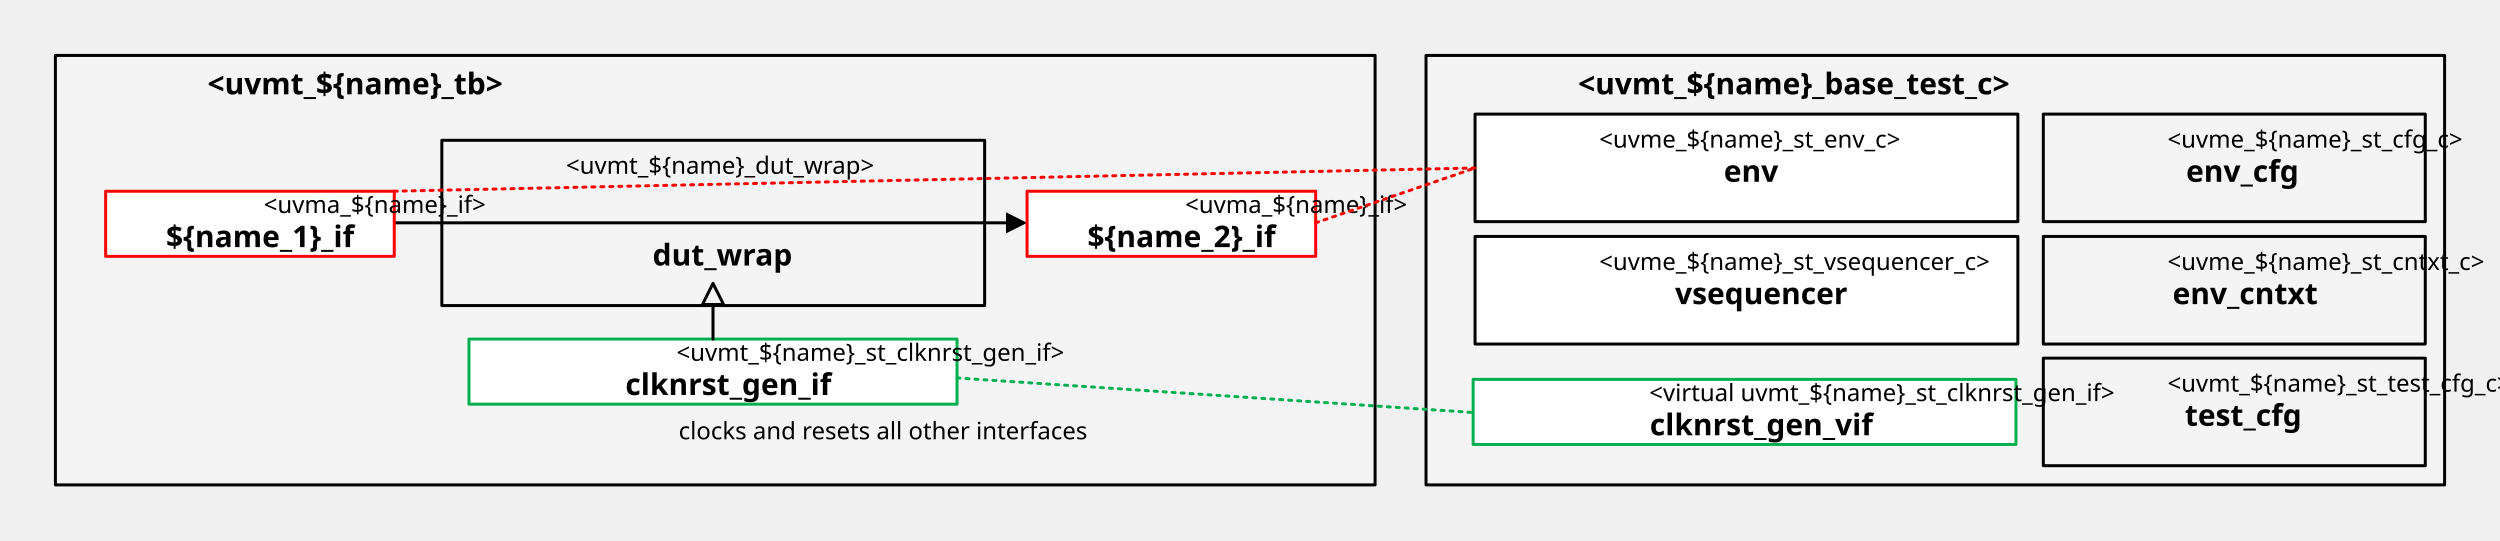
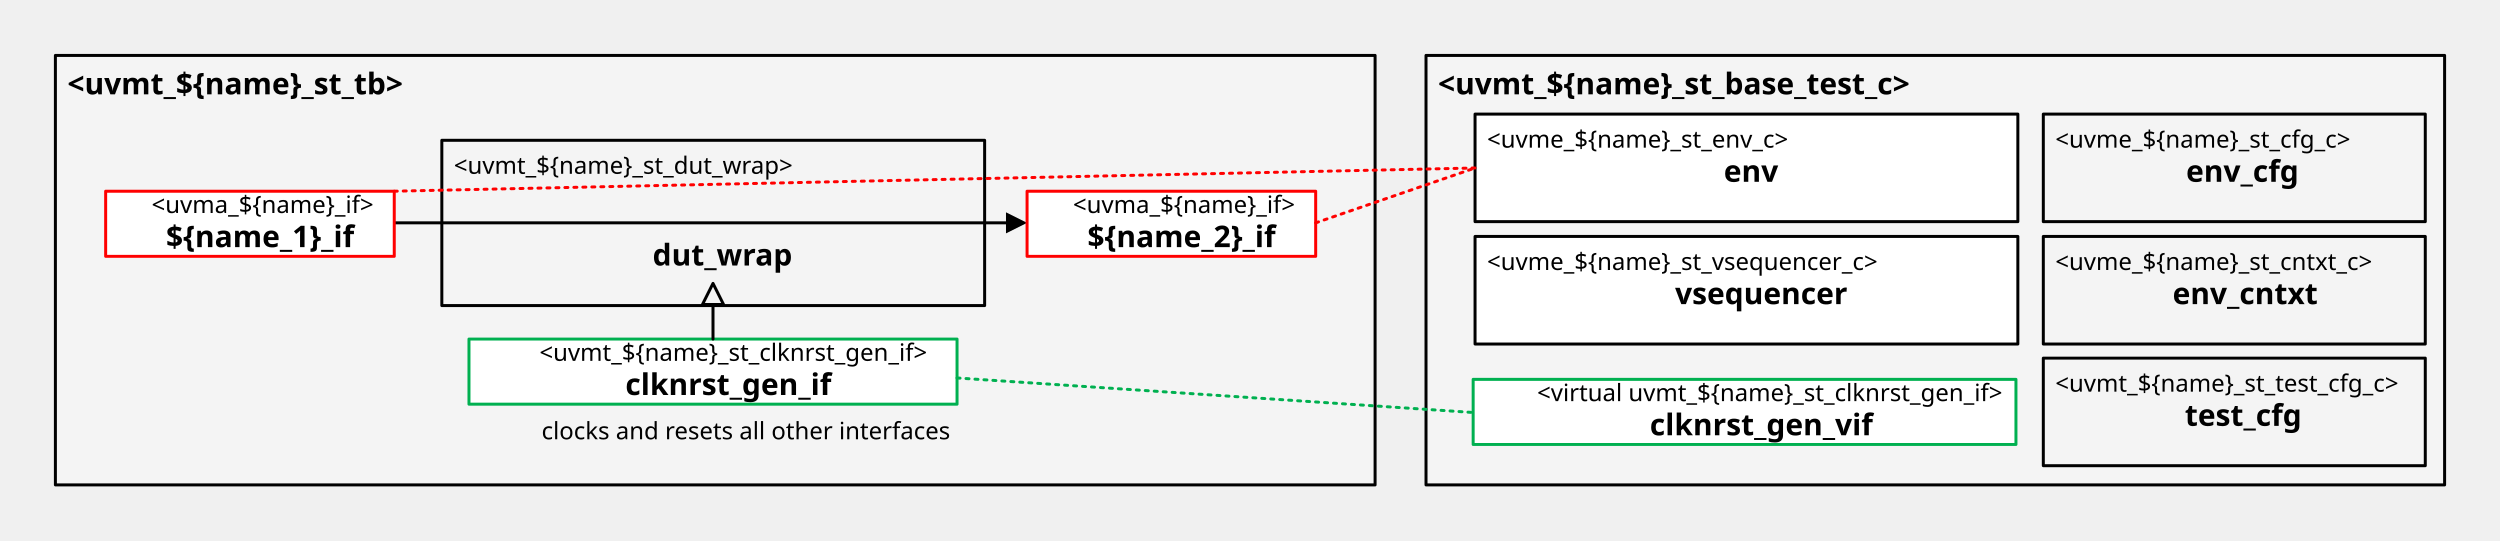
- <svg xmlns="http://www.w3.org/2000/svg" xmlns:ns1="http://schemas.microsoft.com/visio/2003/SVGExtensions/" xmlns:xlink="http://www.w3.org/1999/xlink" width="11.595in" height="2.506in" viewBox="0 0 834.878 180.433" xml:space="preserve" color-interpolation-filters="sRGB" class="st15">
-   <ns1:documentProperties ns1:langID="4105" ns1:metric="true" ns1:viewMarkup="false">
-     <ns1:userDefs>
-       <ns1:ud ns1:nameU="msvNoAutoConnect" ns1:val="VT0(1):26" />
-     </ns1:userDefs>
-   </ns1:documentProperties>
+ <svg xmlns="http://www.w3.org/2000/svg" xmlns:xlink="http://www.w3.org/1999/xlink" width="11.595in" height="2.506in" viewBox="0 0 834.878 180.433" xml:space="preserve" color-interpolation-filters="sRGB" class="st15">
  <style type="text/css">
	
		.st1 {fill:#ffffff;fill-opacity:0.24;stroke:#000000;stroke-linecap:round;stroke-linejoin:round;stroke-width:1}
		.st2 {fill:#000000;font-family:Calibri;font-size:0.833em;font-weight:bold}
		.st3 {fill:none;stroke:#000000;stroke-linecap:round;stroke-linejoin:round;stroke-width:1}
		.st4 {fill:#000000;font-family:Calibri;font-size:0.667em}
		.st5 {font-size:1.25em;font-weight:bold}
		.st6 {marker-end:url(#mrkr4-13);stroke:#000000;stroke-linecap:round;stroke-linejoin:round;stroke-width:1}
		.st7 {fill:#000000;fill-opacity:1;stroke:#000000;stroke-opacity:1;stroke-width:0.284}
		.st8 {fill:#ffffff;stroke:#ff0000;stroke-linecap:round;stroke-linejoin:round;stroke-width:1}
		.st9 {fill:#ffffff;stroke:#00b050;stroke-linecap:round;stroke-linejoin:round;stroke-width:1}
		.st10 {fill:none;stroke:none;stroke-linecap:round;stroke-linejoin:round;stroke-width:1}
		.st11 {fill:#ffffff;stroke:#000000;stroke-linecap:round;stroke-linejoin:round;stroke-width:1}
		.st12 {stroke:#ff0000;stroke-dasharray:1,2;stroke-linecap:round;stroke-linejoin:round;stroke-width:1}
		.st13 {stroke:#00b050;stroke-dasharray:1,2;stroke-linecap:round;stroke-linejoin:round;stroke-width:1}
		.st14 {marker-end:url(#mrkr16-71);stroke:#000000;stroke-linecap:round;stroke-linejoin:round;stroke-width:1}
		.st15 {fill:none;fill-rule:evenodd;font-size:12px;overflow:visible;stroke-linecap:square;stroke-miterlimit:3}
	
	</style>
  <defs id="Markers">
    <g id="lend4">
      <path d="M 2 1 L 0 0 L 2 -1 L 2 1 " style="stroke:none" />
    </g>
-     <marker id="mrkr4-13" class="st7" ns1:arrowType="4" ns1:arrowSize="2" ns1:setback="7.04" refX="-7.04" orient="auto" markerUnits="strokeWidth" overflow="visible">
+     <marker id="mrkr4-13" class="st7" refX="-7.04" orient="auto" markerUnits="strokeWidth" overflow="visible">
      <use xlink:href="#lend4" transform="scale(-3.52,-3.52) " />
    </marker>
    <g id="lend16">
      <path d="M 0 0 L 2 -1 L 2 1 L 0 0 " style="stroke-linecap:round;stroke-linejoin:round;fill:none" />
    </g>
-     <marker id="mrkr16-71" class="st7" ns1:arrowType="16" ns1:arrowSize="2" ns1:setback="7.04" refX="-7.04" orient="auto" markerUnits="strokeWidth" overflow="visible">
+     <marker id="mrkr16-71" class="st7" refX="-7.04" orient="auto" markerUnits="strokeWidth" overflow="visible">
      <use xlink:href="#lend16" transform="scale(-3.52,-3.52) " />
    </marker>
  </defs>
-   <g ns1:mID="0" ns1:index="1" ns1:groupContext="foregroundPage">
-     <ns1:pageProperties ns1:drawingScale="0.0393701" ns1:pageScale="0.0393701" ns1:drawingUnits="24" ns1:shadowOffsetX="8.50394" ns1:shadowOffsetY="-8.50394" />
-     <ns1:layer ns1:name="Connector" ns1:index="0" />
-     <g id="shape1-1" ns1:mID="1" ns1:groupContext="shape" transform="translate(18.5,-18.5)">
-       <ns1:textBlock ns1:margins="rect(4,4,4,4)" ns1:tabSpace="42.5197" ns1:verticalAlign="0" />
-       <ns1:textRect cx="220.356" cy="108.717" width="440.72" height="143.433" />
+   <g>
+     <g id="shape1-1" transform="translate(18.5,-18.5)">
      <rect x="0" y="37" width="440.713" height="143.433" class="st1" />
-       <text x="4" y="50" class="st2" ns1:langID="4105">
-         <ns1:paragraph />
-         <ns1:tabList />&lt;uvmt_${name}_tb&gt;</text>
+       <text x="4" y="50" class="st2">&lt;uvmt_${name}_st_tb&gt;</text>
    </g>
-     <g id="shape98-4" ns1:mID="98" ns1:groupContext="shape" transform="translate(147.551,-78.3858)">
-       <ns1:textBlock ns1:margins="rect(4,4,4,4)" ns1:tabSpace="42.5197" ns1:verticalAlign="0" />
-       <ns1:textRect cx="90.634" cy="152.833" width="181.27" height="55.201" />
+     <g id="shape98-4" transform="translate(147.551,-78.3858)">
      <rect x="0" y="125.232" width="181.268" height="55.201" class="st3" />
-       <text x="4" y="136.43" class="st4" ns1:langID="4105">
-         <ns1:paragraph />
-         <ns1:tabList />&lt;uvmt_${name}_dut_wrap&gt;<ns1:newlineChar />
-         <ns1:paragraph ns1:horizAlign="1" />
-         <ns1:newlineChar />
-         <ns1:newlineChar />
-         <tspan x="70.39" dy="3.06em" class="st5">dut_wrap</tspan>
+       <text x="4" y="136.43" class="st4">&lt;uvmt_${name}_st_dut_wrap&gt;   <tspan x="70.39" dy="3.06em" class="st5">dut_wrap</tspan>
      </text>
    </g>
-     <g id="shape166-8" ns1:mID="166" ns1:groupContext="shape" transform="translate(131.661,-106.015)">
+     <g id="shape166-8" transform="translate(131.661,-106.015)">
      <path d="M0 180.43 L204.29 180.43" class="st6" />
    </g>
-     <g id="shape159-14" ns1:mID="159" ns1:groupContext="shape" transform="translate(35.2835,-94.8344)">
-       <ns1:textBlock ns1:margins="rect(4,4,4,4)" ns1:tabSpace="42.5197" />
-       <ns1:textRect cx="48.189" cy="169.561" width="96.38" height="21.744" />
+     <g id="shape159-14" transform="translate(35.2835,-94.8344)">
      <rect x="0" y="158.689" width="96.378" height="21.744" class="st8" />
-       <text x="15.32" y="165.96" class="st4" ns1:langID="4105">
-         <ns1:paragraph ns1:horizAlign="1" />
-         <ns1:tabList />&lt;uvma_${name}_if&gt;<ns1:newlineChar />
-         <tspan x="20.16" dy="1.14em" class="st5">${name_1}_if</tspan>
+       <text x="15.32" y="165.96" class="st4">&lt;uvma_${name}_if&gt; <tspan x="20.16" dy="1.14em" class="st5">${name_1}_if</tspan>
      </text>
    </g>
-     <g id="shape213-18" ns1:mID="213" ns1:groupContext="shape" transform="translate(342.992,-94.8344)">
-       <ns1:textBlock ns1:margins="rect(4,4,4,4)" ns1:tabSpace="42.5197" />
-       <ns1:textRect cx="48.189" cy="169.561" width="96.38" height="21.744" />
+     <g id="shape213-18" transform="translate(342.992,-94.8344)">
      <rect x="0" y="158.689" width="96.378" height="21.744" class="st8" />
-       <text x="15.32" y="165.96" class="st4" ns1:langID="4105">
-         <ns1:paragraph ns1:horizAlign="1" />
-         <ns1:tabList />&lt;uvma_${name}_if&gt;<ns1:newlineChar />
-         <tspan x="20.16" dy="1.14em" class="st5">${name_2}_if</tspan>
+       <text x="15.32" y="165.96" class="st4">&lt;uvma_${name}_if&gt; <tspan x="20.16" dy="1.14em" class="st5">${name_2}_if</tspan>
      </text>
    </g>
-     <g id="group214-22" transform="translate(156.614,-25.8701)" ns1:mID="214" ns1:groupContext="group">
-       <g id="shape100-23" ns1:mID="100" ns1:groupContext="shape" transform="translate(0,-19.5905)">
-         <ns1:textBlock ns1:margins="rect(4,4,4,4)" ns1:tabSpace="42.5197" />
-         <ns1:textRect cx="81.496" cy="169.561" width="163" height="21.744" />
+     <g id="group214-22" transform="translate(156.614,-25.8701)">
+       <g id="shape100-23" transform="translate(0,-19.5905)">
        <rect x="0" y="158.689" width="162.992" height="21.744" class="st9" />
-         <text x="23.52" y="165.96" class="st4" ns1:langID="4105">
-           <ns1:paragraph ns1:horizAlign="1" />
-           <ns1:tabList />&lt;uvmt_${name}_st_clknrst_gen_if&gt;<ns1:newlineChar />
-           <tspan x="52.23" dy="1.14em" class="st5">clknrst_gen_if</tspan>
+         <text x="23.52" y="165.96" class="st4">&lt;uvmt_${name}_st_clknrst_gen_if&gt; <tspan x="52.23" dy="1.14em" class="st5">clknrst_gen_if</tspan>
        </text>
      </g>
-       <g id="shape157-27" ns1:mID="157" ns1:groupContext="shape" transform="translate(5.95276,0)">
-         <ns1:textBlock ns1:margins="rect(4,4,4,4)" ns1:tabSpace="42.5197" />
-         <ns1:textRect cx="77.386" cy="170.172" width="154.78" height="20.521" />
+       <g id="shape157-27" transform="translate(5.95276,0)">
        <rect x="0" y="159.912" width="154.772" height="20.521" class="st10" />
-         <text x="18.29" y="172.57" class="st4" ns1:langID="4105">
-           <ns1:paragraph ns1:horizAlign="1" />
-           <ns1:tabList />clocks and resets all other interfaces</text>
+         <text x="18.29" y="172.57" class="st4">clocks and resets all other interfaces</text>
      </g>
    </g>
-     <g id="shape215-30" ns1:mID="215" ns1:groupContext="shape" transform="translate(476.22,-18.5)">
-       <ns1:textBlock ns1:margins="rect(4,4,4,4)" ns1:tabSpace="42.5197" ns1:verticalAlign="0" />
-       <ns1:textRect cx="170.079" cy="108.717" width="340.16" height="143.433" />
+     <g id="shape215-30" transform="translate(476.22,-18.5)">
      <rect x="0" y="37" width="340.157" height="143.433" class="st1" />
-       <text x="4" y="50" class="st2" ns1:langID="4105">
-         <ns1:paragraph />
-         <ns1:tabList />&lt;uvmt_${name}_base_test_c&gt;</text>
+       <text x="4" y="50" class="st2">&lt;uvmt_${name}_st_base_test_c&gt;</text>
    </g>
-     <g id="shape216-33" ns1:mID="216" ns1:groupContext="shape" transform="translate(492.595,-106.413)">
-       <ns1:textBlock ns1:margins="rect(4,4,4,4)" ns1:tabSpace="42.5197" ns1:verticalAlign="0" />
-       <ns1:textRect cx="90.634" cy="162.474" width="181.27" height="35.918" />
+     <g id="shape216-33" transform="translate(492.595,-106.413)">
      <rect x="0" y="144.515" width="181.268" height="35.918" class="st11" />
-       <text x="4" y="155.72" class="st4" ns1:langID="4105">
-         <ns1:paragraph />
-         <ns1:tabList />&lt;uvme_${name}_st_env_c&gt;<ns1:newlineChar />
-         <ns1:paragraph ns1:horizAlign="1" />
-         <tspan x="83.07" dy="1.14em" class="st5">env</tspan>
+       <text x="4" y="155.72" class="st4">&lt;uvme_${name}_st_env_c&gt; <tspan x="83.07" dy="1.14em" class="st5">env</tspan>
      </text>
    </g>
-     <g id="shape217-37" ns1:mID="217" ns1:groupContext="shape" transform="translate(682.366,-106.413)">
-       <ns1:textBlock ns1:margins="rect(4,4,4,4)" ns1:tabSpace="42.5197" ns1:verticalAlign="0" />
-       <ns1:textRect cx="63.779" cy="162.474" width="127.56" height="35.918" />
+     <g id="shape217-37" transform="translate(682.366,-106.413)">
      <rect x="0" y="144.515" width="127.559" height="35.918" class="st3" />
-       <text x="4" y="155.72" class="st4" ns1:langID="4105">
-         <ns1:paragraph />
-         <ns1:tabList />&lt;uvme_${name}_st_cfg_c&gt;<ns1:newlineChar />
-         <ns1:paragraph ns1:horizAlign="1" />
-         <tspan x="47.68" dy="1.14em" class="st5">env_cfg</tspan>
+       <text x="4" y="155.72" class="st4">&lt;uvme_${name}_st_cfg_c&gt; <tspan x="47.68" dy="1.14em" class="st5">env_cfg</tspan>
      </text>
    </g>
-     <g id="shape218-41" ns1:mID="218" ns1:groupContext="shape" transform="translate(682.366,-65.5551)">
-       <ns1:textBlock ns1:margins="rect(4,4,4,4)" ns1:tabSpace="42.5197" ns1:verticalAlign="0" />
-       <ns1:textRect cx="63.779" cy="162.474" width="127.56" height="35.918" />
+     <g id="shape218-41" transform="translate(682.366,-65.5551)">
      <rect x="0" y="144.515" width="127.559" height="35.918" class="st3" />
-       <text x="4" y="155.72" class="st4" ns1:langID="4105">
-         <ns1:paragraph />
-         <ns1:tabList />&lt;uvme_${name}_st_cntxt_c&gt;<ns1:newlineChar />
-         <ns1:paragraph ns1:horizAlign="1" />
-         <tspan x="43.18" dy="1.14em" class="st5">env_cntxt</tspan>
+       <text x="4" y="155.72" class="st4">&lt;uvme_${name}_st_cntxt_c&gt; <tspan x="43.18" dy="1.14em" class="st5">env_cntxt</tspan>
      </text>
    </g>
-     <g id="shape219-45" ns1:mID="219" ns1:groupContext="shape" transform="translate(492.595,-65.5551)">
-       <ns1:textBlock ns1:margins="rect(4,4,4,4)" ns1:tabSpace="42.5197" ns1:verticalAlign="0" />
-       <ns1:textRect cx="90.634" cy="162.474" width="181.27" height="35.918" />
+     <g id="shape219-45" transform="translate(492.595,-65.5551)">
      <rect x="0" y="144.515" width="181.268" height="35.918" class="st11" />
-       <text x="4" y="155.72" class="st4" ns1:langID="4105">
-         <ns1:paragraph />
-         <ns1:tabList />&lt;uvme_${name}_st_vsequencer_c&gt;<ns1:newlineChar />
-         <ns1:paragraph ns1:horizAlign="1" />
-         <tspan x="66.8" dy="1.14em" class="st5">vsequencer</tspan>
+       <text x="4" y="155.72" class="st4">&lt;uvme_${name}_st_vsequencer_c&gt; <tspan x="66.8" dy="1.14em" class="st5">vsequencer</tspan>
      </text>
    </g>
-     <g id="shape220-49" ns1:mID="220" ns1:groupContext="shape" transform="translate(682.366,-24.9192)">
-       <ns1:textBlock ns1:margins="rect(4,4,4,4)" ns1:tabSpace="42.5197" ns1:verticalAlign="0" />
-       <ns1:textRect cx="63.779" cy="162.474" width="127.56" height="35.918" />
+     <g id="shape220-49" transform="translate(682.366,-24.9192)">
      <rect x="0" y="144.515" width="127.559" height="35.918" class="st3" />
-       <text x="4" y="155.72" class="st4" ns1:langID="4105">
-         <ns1:paragraph />
-         <ns1:tabList />&lt;uvmt_${name}_st_test_cfg_c&gt;<ns1:newlineChar />
-         <ns1:paragraph ns1:horizAlign="1" />
-         <tspan x="47.27" dy="1.14em" class="st5">test_cfg</tspan>
+       <text x="4" y="155.72" class="st4">&lt;uvmt_${name}_st_test_cfg_c&gt; <tspan x="47.27" dy="1.14em" class="st5">test_cfg</tspan>
      </text>
    </g>
-     <g id="shape221-53" ns1:mID="221" ns1:groupContext="shape" transform="translate(491.961,-32.0058)">
-       <ns1:textBlock ns1:margins="rect(4,4,4,4)" ns1:tabSpace="42.5197" />
-       <ns1:textRect cx="90.634" cy="169.561" width="181.27" height="21.744" />
+     <g id="shape221-53" transform="translate(491.961,-32.0058)">
      <rect x="0" y="158.689" width="181.268" height="21.744" class="st9" />
-       <text x="21.35" y="165.96" class="st4" ns1:langID="4105">
-         <ns1:paragraph ns1:horizAlign="1" />
-         <ns1:tabList />&lt;virtual uvmt_${name}_st_clknrst_gen_if&gt;<ns1:newlineChar />
-         <tspan x="59" dy="1.14em" class="st5">clknrst_gen_vif</tspan>
+       <text x="21.35" y="165.96" class="st4">&lt;virtual uvmt_${name}_st_clknrst_gen_if&gt; <tspan x="59" dy="1.14em" class="st5">clknrst_gen_vif</tspan>
      </text>
    </g>
-     <g id="shape222-57" ns1:mID="222" ns1:groupContext="shape" transform="translate(127.786,-116.537) rotate(-1.23056)">
+     <g id="shape222-57" transform="translate(127.786,-116.537) rotate(-1.23056)">
      <path d="M0 180.43 L361.02 180.43" class="st12" />
    </g>
-     <g id="shape223-60" ns1:mID="223" ns1:groupContext="shape" transform="translate(380.656,-96.195) rotate(-18.9903)">
+     <g id="shape223-60" transform="translate(380.656,-96.195) rotate(-18.9903)">
      <path d="M0 180.43 L56.29 180.43" class="st12" />
    </g>
-     <g id="shape224-63" ns1:mID="224" ns1:groupContext="shape" transform="translate(331.659,-53.8136) rotate(3.82999)">
+     <g id="shape224-63" transform="translate(331.659,-53.8136) rotate(3.82999)">
      <path d="M0 180.43 L172.74 180.43" class="st13" />
    </g>
-     <g id="shape225-66" ns1:mID="225" ns1:groupContext="shape" transform="translate(57.6772,113.228) rotate(-90)">
+     <g id="shape225-66" transform="translate(57.6772,113.228) rotate(-90)">
      <path d="M0 180.43 L11.55 180.43" class="st14" />
    </g>
  </g>
</svg>
